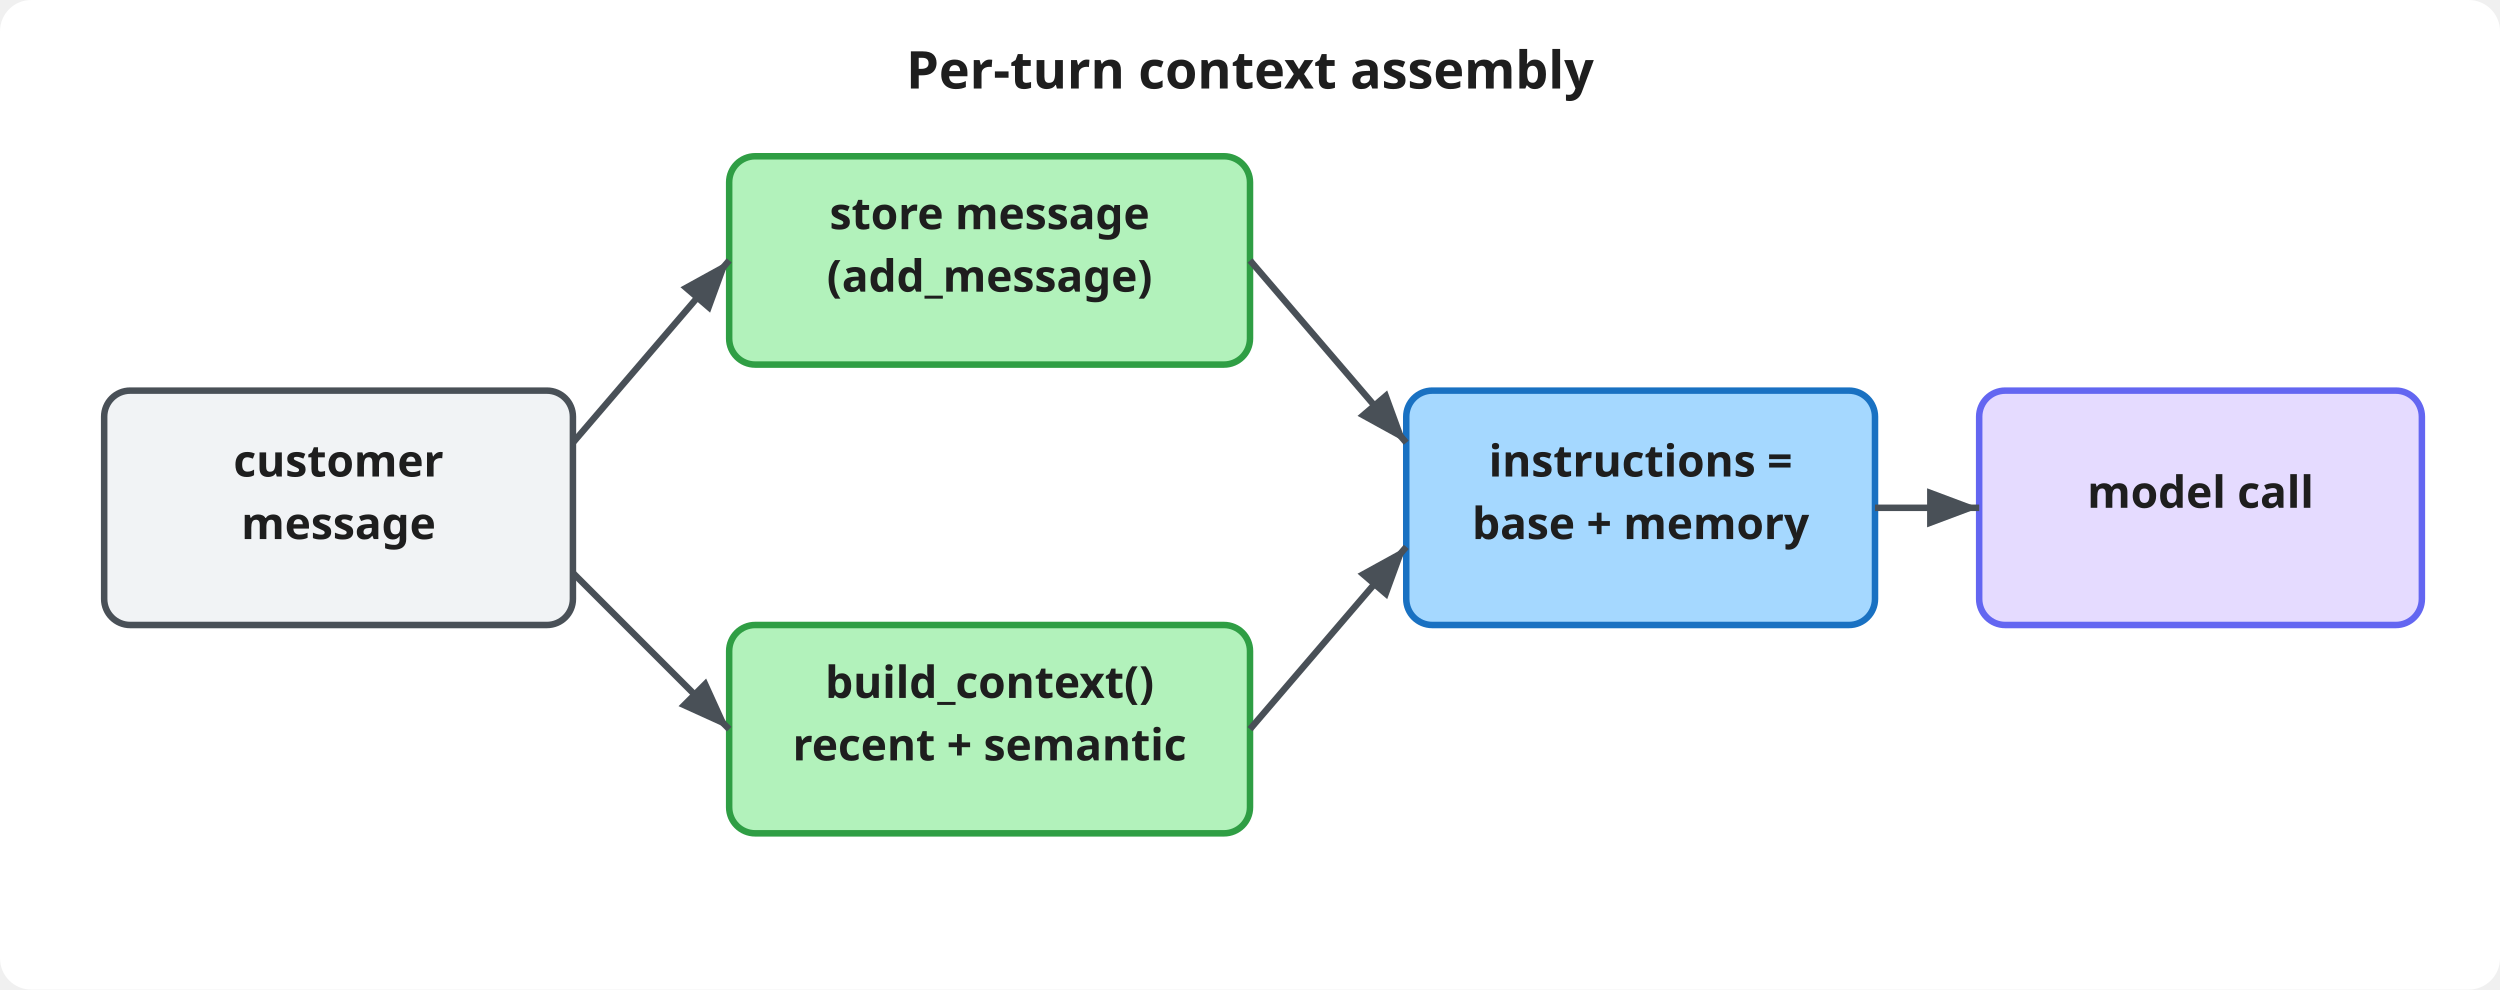
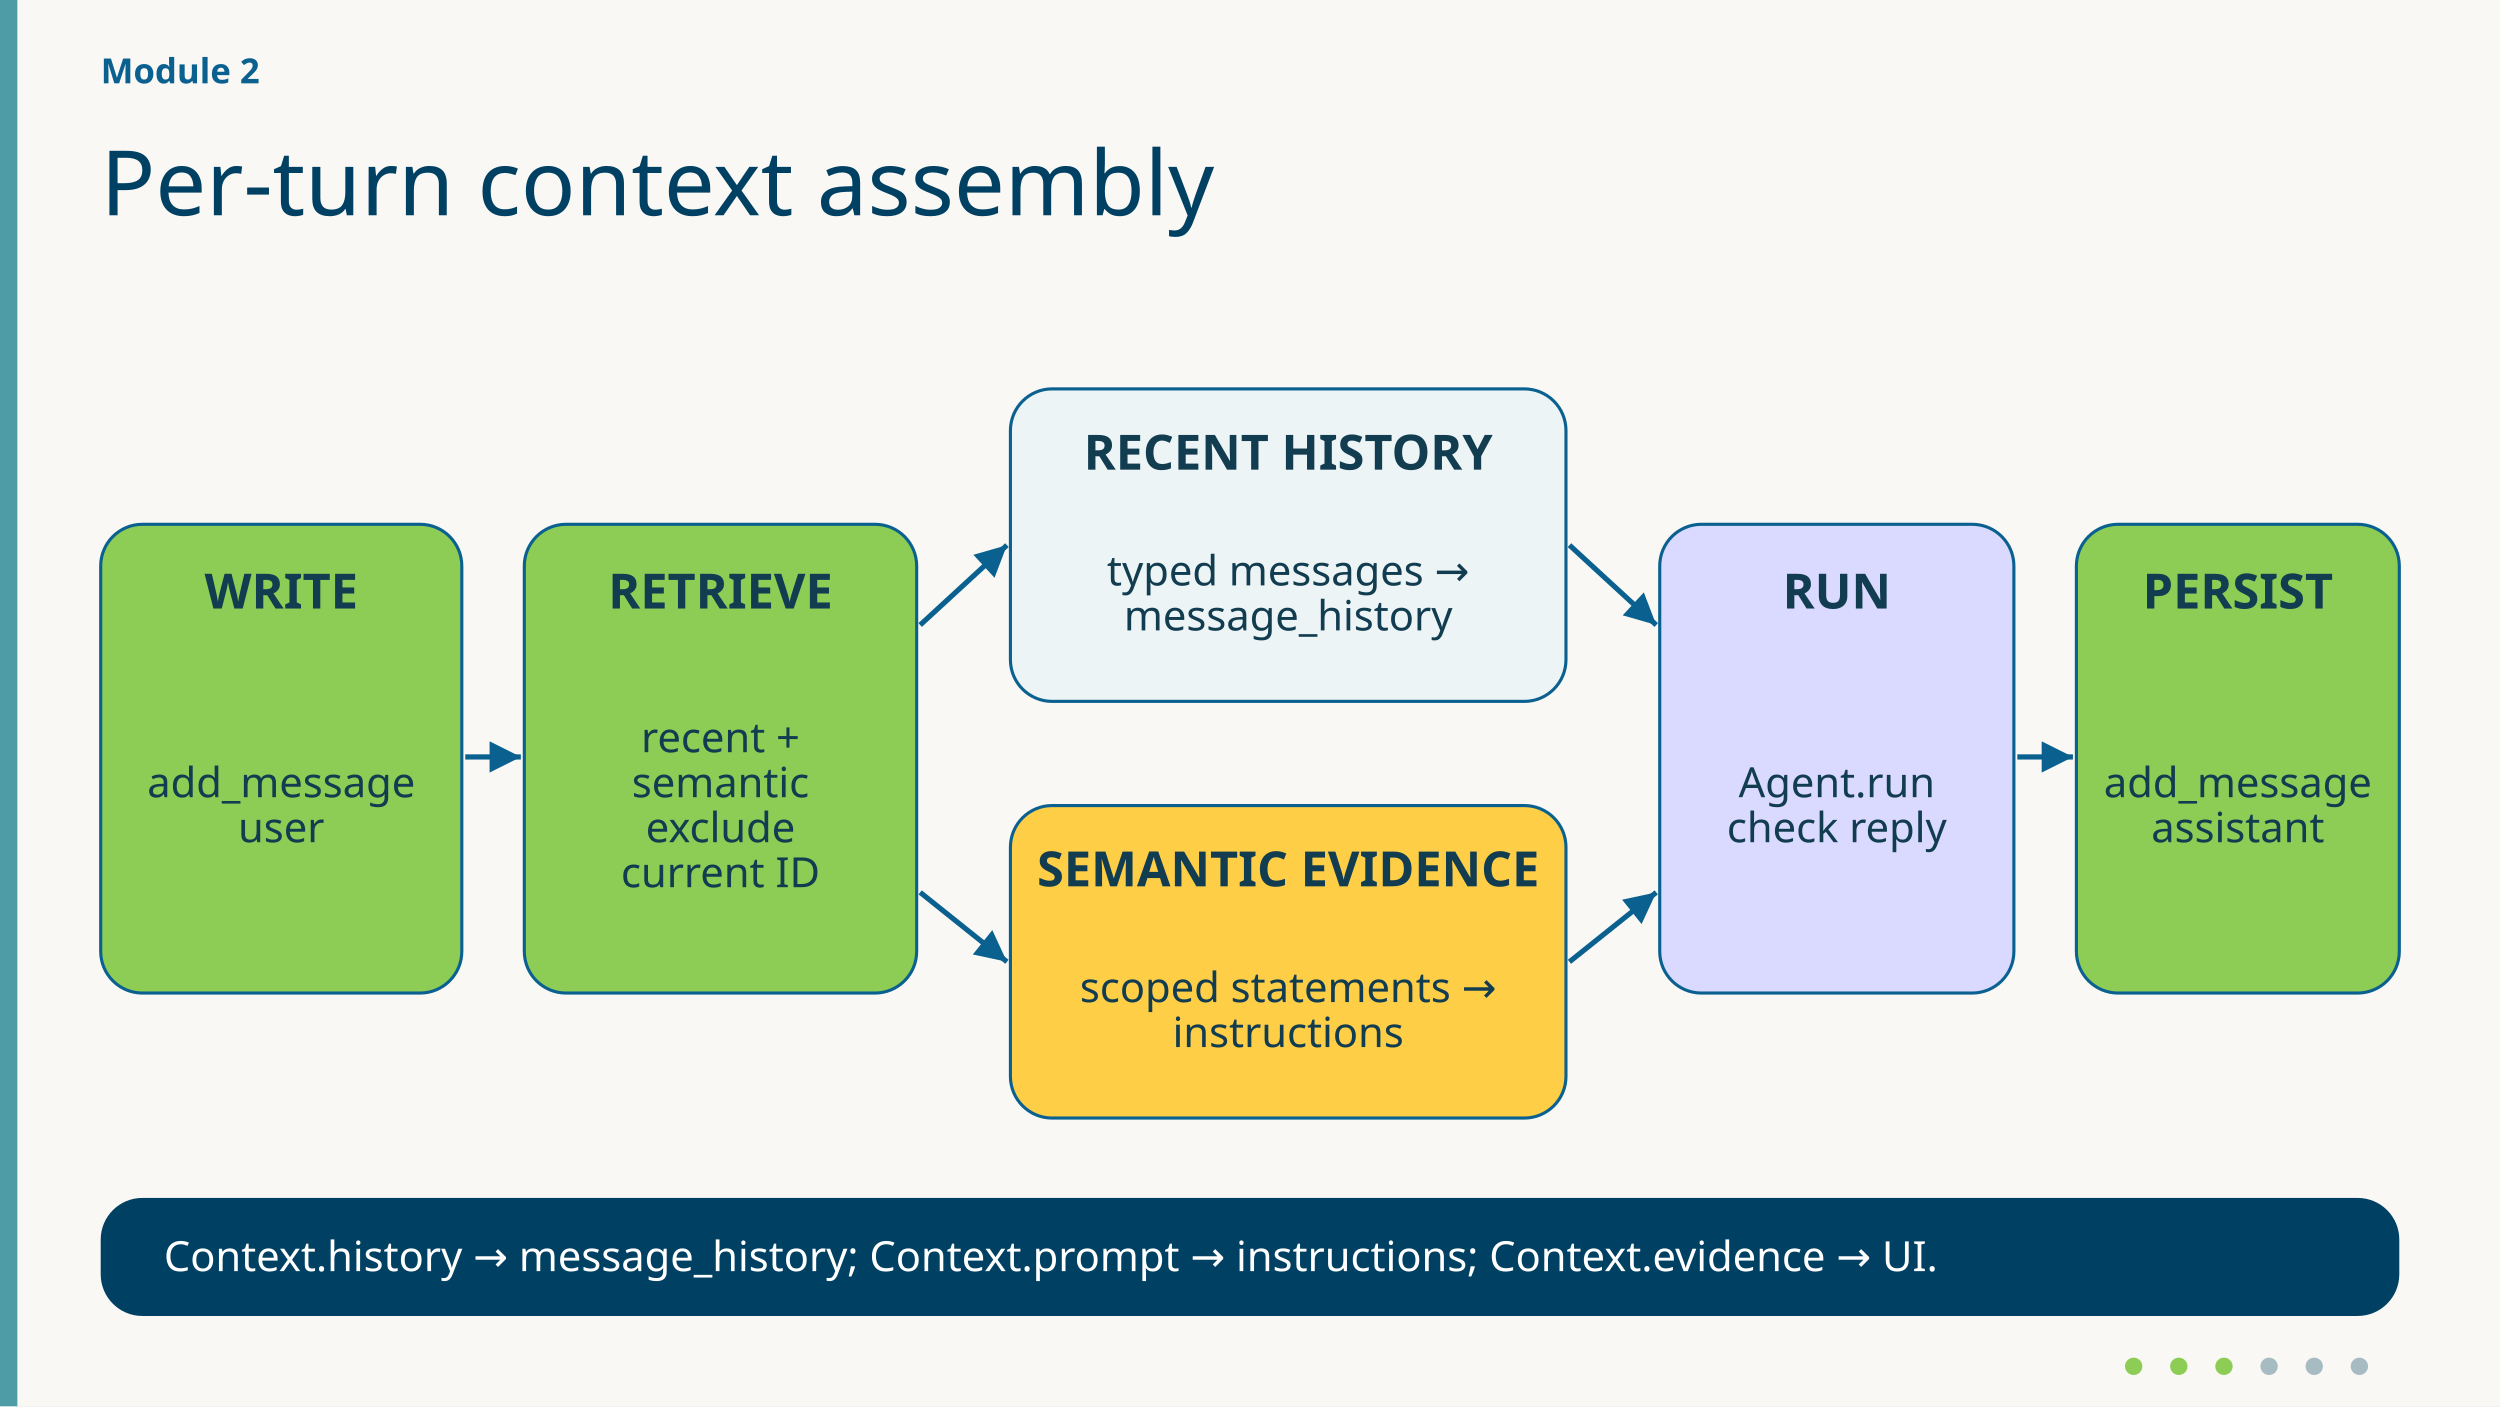
- <svg xmlns="http://www.w3.org/2000/svg" width="960" height="380" viewBox="0 0 960 380">
-   <rect x="0" y="0" width="960" height="380" fill="#ffffff" rx="12" />
+ <svg xmlns="http://www.w3.org/2000/svg" width="1440" height="810" viewBox="0 0 720 405" role="img">
  <defs>
-     <marker id="arr" markerWidth="10" markerHeight="10" refX="8" refY="3" orient="auto">
-       <path d="M0,0 L8,3 L0,6 Z" fill="#495057" />
-     </marker>
-     <marker id="arr-red" markerWidth="10" markerHeight="10" refX="8" refY="3" orient="auto">
-       <path d="M0,0 L8,3 L0,6 Z" fill="#C92A2A" />
+     <marker id="arrow" markerWidth="8" markerHeight="8" refX="6" refY="3" orient="auto">
+       <path d="M0,0 L6,3 L0,6 Z" fill="#0a6190" />
    </marker>
  </defs>
-   <text x="480" y="34" text-anchor="middle" font-family="sans-serif" font-size="20" fill="#1e1e1e" font-weight="700">Per-turn context assembly</text>
-   <rect x="40" y="150" width="180" height="90" rx="10" fill="#F1F3F5" stroke="#495057" stroke-width="2.5" />
-   <text x="130.0" y="183.0" text-anchor="middle" font-family="sans-serif" font-size="17" font-weight="600" fill="#1e1e1e">customer</text>
-   <text x="130.0" y="207.0" text-anchor="middle" font-family="sans-serif" font-size="17" font-weight="600" fill="#1e1e1e">message</text>
-   <rect x="280" y="60" width="200" height="80" rx="10" fill="#B2F2BB" stroke="#2F9E44" stroke-width="2.5" />
-   <text x="380.0" y="88.0" text-anchor="middle" font-family="sans-serif" font-size="17" font-weight="600" fill="#1e1e1e">store message</text>
-   <text x="380.0" y="112.0" text-anchor="middle" font-family="sans-serif" font-size="17" font-weight="600" fill="#1e1e1e">(add_message)</text>
-   <rect x="280" y="240" width="200" height="80" rx="10" fill="#B2F2BB" stroke="#2F9E44" stroke-width="2.5" />
-   <text x="380.0" y="268.0" text-anchor="middle" font-family="sans-serif" font-size="17" font-weight="600" fill="#1e1e1e">build_context()</text>
-   <text x="380.0" y="292.0" text-anchor="middle" font-family="sans-serif" font-size="17" font-weight="600" fill="#1e1e1e">recent + semantic</text>
-   <rect x="540" y="150" width="180" height="90" rx="10" fill="#A5D8FF" stroke="#1971C2" stroke-width="2.5" />
-   <text x="630.0" y="183.0" text-anchor="middle" font-family="sans-serif" font-size="17" font-weight="600" fill="#1e1e1e">instructions =</text>
-   <text x="630.0" y="207.0" text-anchor="middle" font-family="sans-serif" font-size="17" font-weight="600" fill="#1e1e1e">base + memory</text>
-   <rect x="760" y="150" width="170" height="90" rx="10" fill="#E5DBFF" stroke="#6366F1" stroke-width="2.5" />
-   <text x="845.0" y="195.0" text-anchor="middle" font-family="sans-serif" font-size="17" font-weight="600" fill="#1e1e1e">model call</text>
-   <line x1="220" y1="170" x2="280" y2="100" stroke="#495057" stroke-width="2.5" marker-end="url(#arr)" />
-   <line x1="220" y1="220" x2="280" y2="280" stroke="#495057" stroke-width="2.5" marker-end="url(#arr)" />
-   <line x1="480" y1="100" x2="540" y2="170" stroke="#495057" stroke-width="2.5" marker-end="url(#arr)" />
-   <line x1="480" y1="280" x2="540" y2="210" stroke="#495057" stroke-width="2.5" marker-end="url(#arr)" />
-   <line x1="720" y1="195" x2="760" y2="195" stroke="#495057" stroke-width="2.5" marker-end="url(#arr)" />
+   <rect width="720" height="405" fill="#faf8f5" />
+   <rect width="5" height="405" fill="#4e9ca6" />
+   <text x="29" y="24" font-family="Public Sans, sans-serif" font-size="10" font-weight="700" fill="#0a6190">Module 2</text>
+   <text x="29" y="62" font-family="Syne, sans-serif" font-size="26" fill="#004063">Per-turn context assembly</text>
+   <rect x="29" y="151" width="104" height="135" rx="12" fill="#8dcc55" stroke="#0a6190" stroke-width="0.9" />
+   <rect x="32" y="158" width="98" height="25" rx="0" fill="none" stroke="none" stroke-width="1" />
+   <text x="81.0" y="175.26" text-anchor="middle" font-family="Public Sans, sans-serif" font-size="14" font-weight="700" fill="#123c50">WRITE</text>
+   <rect x="32" y="187" width="98" height="90" rx="0" fill="none" stroke="none" stroke-width="1" />
+   <text x="81.0" y="229.6" text-anchor="middle" font-family="Public Sans, sans-serif" font-size="12" font-weight="400" fill="#123c50">add_message</text>
+   <text x="81.0" y="242.56" text-anchor="middle" font-family="Public Sans, sans-serif" font-size="12" font-weight="400" fill="#123c50">user</text>
+   <line x1="134" y1="218" x2="150" y2="218" stroke="#0a6190" stroke-width="1.5" marker-end="url(#arrow)" />
+   <rect x="151" y="151" width="113" height="135" rx="12" fill="#8dcc55" stroke="#0a6190" stroke-width="0.9" />
+   <rect x="154" y="158" width="107" height="25" rx="0" fill="none" stroke="none" stroke-width="1" />
+   <text x="207.5" y="175.26" text-anchor="middle" font-family="Public Sans, sans-serif" font-size="14" font-weight="700" fill="#123c50">RETRIEVE</text>
+   <rect x="154" y="187" width="107" height="90" rx="0" fill="none" stroke="none" stroke-width="1" />
+   <text x="207.5" y="216.64" text-anchor="middle" font-family="Public Sans, sans-serif" font-size="12" font-weight="400" fill="#123c50">recent +</text>
+   <text x="207.5" y="229.6" text-anchor="middle" font-family="Public Sans, sans-serif" font-size="12" font-weight="400" fill="#123c50">semantic</text>
+   <text x="207.5" y="242.56" text-anchor="middle" font-family="Public Sans, sans-serif" font-size="12" font-weight="400" fill="#123c50">exclude</text>
+   <text x="207.5" y="255.52" text-anchor="middle" font-family="Public Sans, sans-serif" font-size="12" font-weight="400" fill="#123c50">current ID</text>
+   <line x1="265" y1="180" x2="290" y2="157" stroke="#0a6190" stroke-width="1.5" marker-end="url(#arrow)" />
+   <rect x="291" y="112" width="160" height="90" rx="12" fill="#edf4f5" stroke="#0a6190" stroke-width="0.9" />
+   <rect x="295" y="119" width="152" height="23" rx="0" fill="none" stroke="none" stroke-width="1" />
+   <text x="371.0" y="135.26" text-anchor="middle" font-family="Public Sans, sans-serif" font-size="14" font-weight="700" fill="#123c50">RECENT HISTORY</text>
+   <rect x="295" y="145" width="152" height="52" rx="0" fill="none" stroke="none" stroke-width="1" />
+   <text x="371.0" y="168.6" text-anchor="middle" font-family="Public Sans, sans-serif" font-size="12" font-weight="400" fill="#123c50">typed messages →</text>
+   <text x="371.0" y="181.56" text-anchor="middle" font-family="Public Sans, sans-serif" font-size="12" font-weight="400" fill="#123c50">message_history</text>
+   <line x1="452" y1="157" x2="477" y2="180" stroke="#0a6190" stroke-width="1.5" marker-end="url(#arrow)" />
+   <rect x="478" y="151" width="102" height="135" rx="12" fill="#dad9ff" stroke="#0a6190" stroke-width="0.9" />
+   <rect x="481" y="158" width="96" height="25" rx="0" fill="none" stroke="none" stroke-width="1" />
+   <text x="529.0" y="175.26" text-anchor="middle" font-family="Public Sans, sans-serif" font-size="14" font-weight="700" fill="#123c50">RUN</text>
+   <rect x="481" y="187" width="96" height="90" rx="0" fill="none" stroke="none" stroke-width="1" />
+   <text x="529.0" y="229.6" text-anchor="middle" font-family="Public Sans, sans-serif" font-size="12" font-weight="400" fill="#123c50">Agent.run</text>
+   <text x="529.0" y="242.56" text-anchor="middle" font-family="Public Sans, sans-serif" font-size="12" font-weight="400" fill="#123c50">check reply</text>
+   <line x1="581" y1="218" x2="597" y2="218" stroke="#0a6190" stroke-width="1.5" marker-end="url(#arrow)" />
+   <rect x="598" y="151" width="93" height="135" rx="12" fill="#8dcc55" stroke="#0a6190" stroke-width="0.9" />
+   <rect x="601" y="158" width="87" height="25" rx="0" fill="none" stroke="none" stroke-width="1" />
+   <text x="644.5" y="175.26" text-anchor="middle" font-family="Public Sans, sans-serif" font-size="14" font-weight="700" fill="#123c50">PERSIST</text>
+   <rect x="590" y="187" width="109" height="90" rx="0" fill="none" stroke="none" stroke-width="1" />
+   <text x="644.5" y="229.6" text-anchor="middle" font-family="Public Sans, sans-serif" font-size="12" font-weight="400" fill="#123c50">add_message</text>
+   <text x="644.5" y="242.56" text-anchor="middle" font-family="Public Sans, sans-serif" font-size="12" font-weight="400" fill="#123c50">assistant</text>
+   <rect x="29" y="345" width="662" height="34" rx="12" fill="#004063" stroke="none" stroke-width="1" />
+   <rect x="40" y="345" width="640" height="34" rx="0" fill="none" stroke="none" stroke-width="1" />
+   <text x="47.2" y="366.08" text-anchor="start" font-family="Public Sans, sans-serif" font-size="12" font-weight="400" fill="#ffffff">Context.history → message_history; Context.prompt → instructions; Context.evidence → UI.</text>
+   <circle cx="614.5" cy="393.5" r="2.5" fill="#8dcc55" stroke="none" stroke-width="1" />
+   <circle cx="627.5" cy="393.5" r="2.5" fill="#8dcc55" stroke="none" stroke-width="1" />
+   <circle cx="640.5" cy="393.5" r="2.5" fill="#8dcc55" stroke="none" stroke-width="1" />
+   <circle cx="653.5" cy="393.5" r="2.5" fill="#a7bbc3" stroke="none" stroke-width="1" />
+   <circle cx="666.5" cy="393.5" r="2.5" fill="#a7bbc3" stroke="none" stroke-width="1" />
+   <circle cx="679.5" cy="393.5" r="2.5" fill="#a7bbc3" stroke="none" stroke-width="1" />
+   <rect x="291" y="232" width="160" height="90" rx="12" fill="#ffce47" stroke="#0a6190" stroke-width="0.9" />
+   <rect x="295" y="239" width="152" height="23" rx="0" fill="none" stroke="none" stroke-width="1" />
+   <text x="371.0" y="255.26" text-anchor="middle" font-family="Public Sans, sans-serif" font-size="14" font-weight="700" fill="#123c50">SEMANTIC EVIDENCE</text>
+   <rect x="295" y="265" width="152" height="52" rx="0" fill="none" stroke="none" stroke-width="1" />
+   <text x="371.0" y="288.6" text-anchor="middle" font-family="Public Sans, sans-serif" font-size="12" font-weight="400" fill="#123c50">scoped statements →</text>
+   <text x="371.0" y="301.56" text-anchor="middle" font-family="Public Sans, sans-serif" font-size="12" font-weight="400" fill="#123c50">instructions</text>
+   <line x1="265" y1="257" x2="290" y2="277" stroke="#0a6190" stroke-width="1.5" marker-end="url(#arrow)" />
+   <line x1="452" y1="277" x2="477" y2="257" stroke="#0a6190" stroke-width="1.5" marker-end="url(#arrow)" />
</svg>
